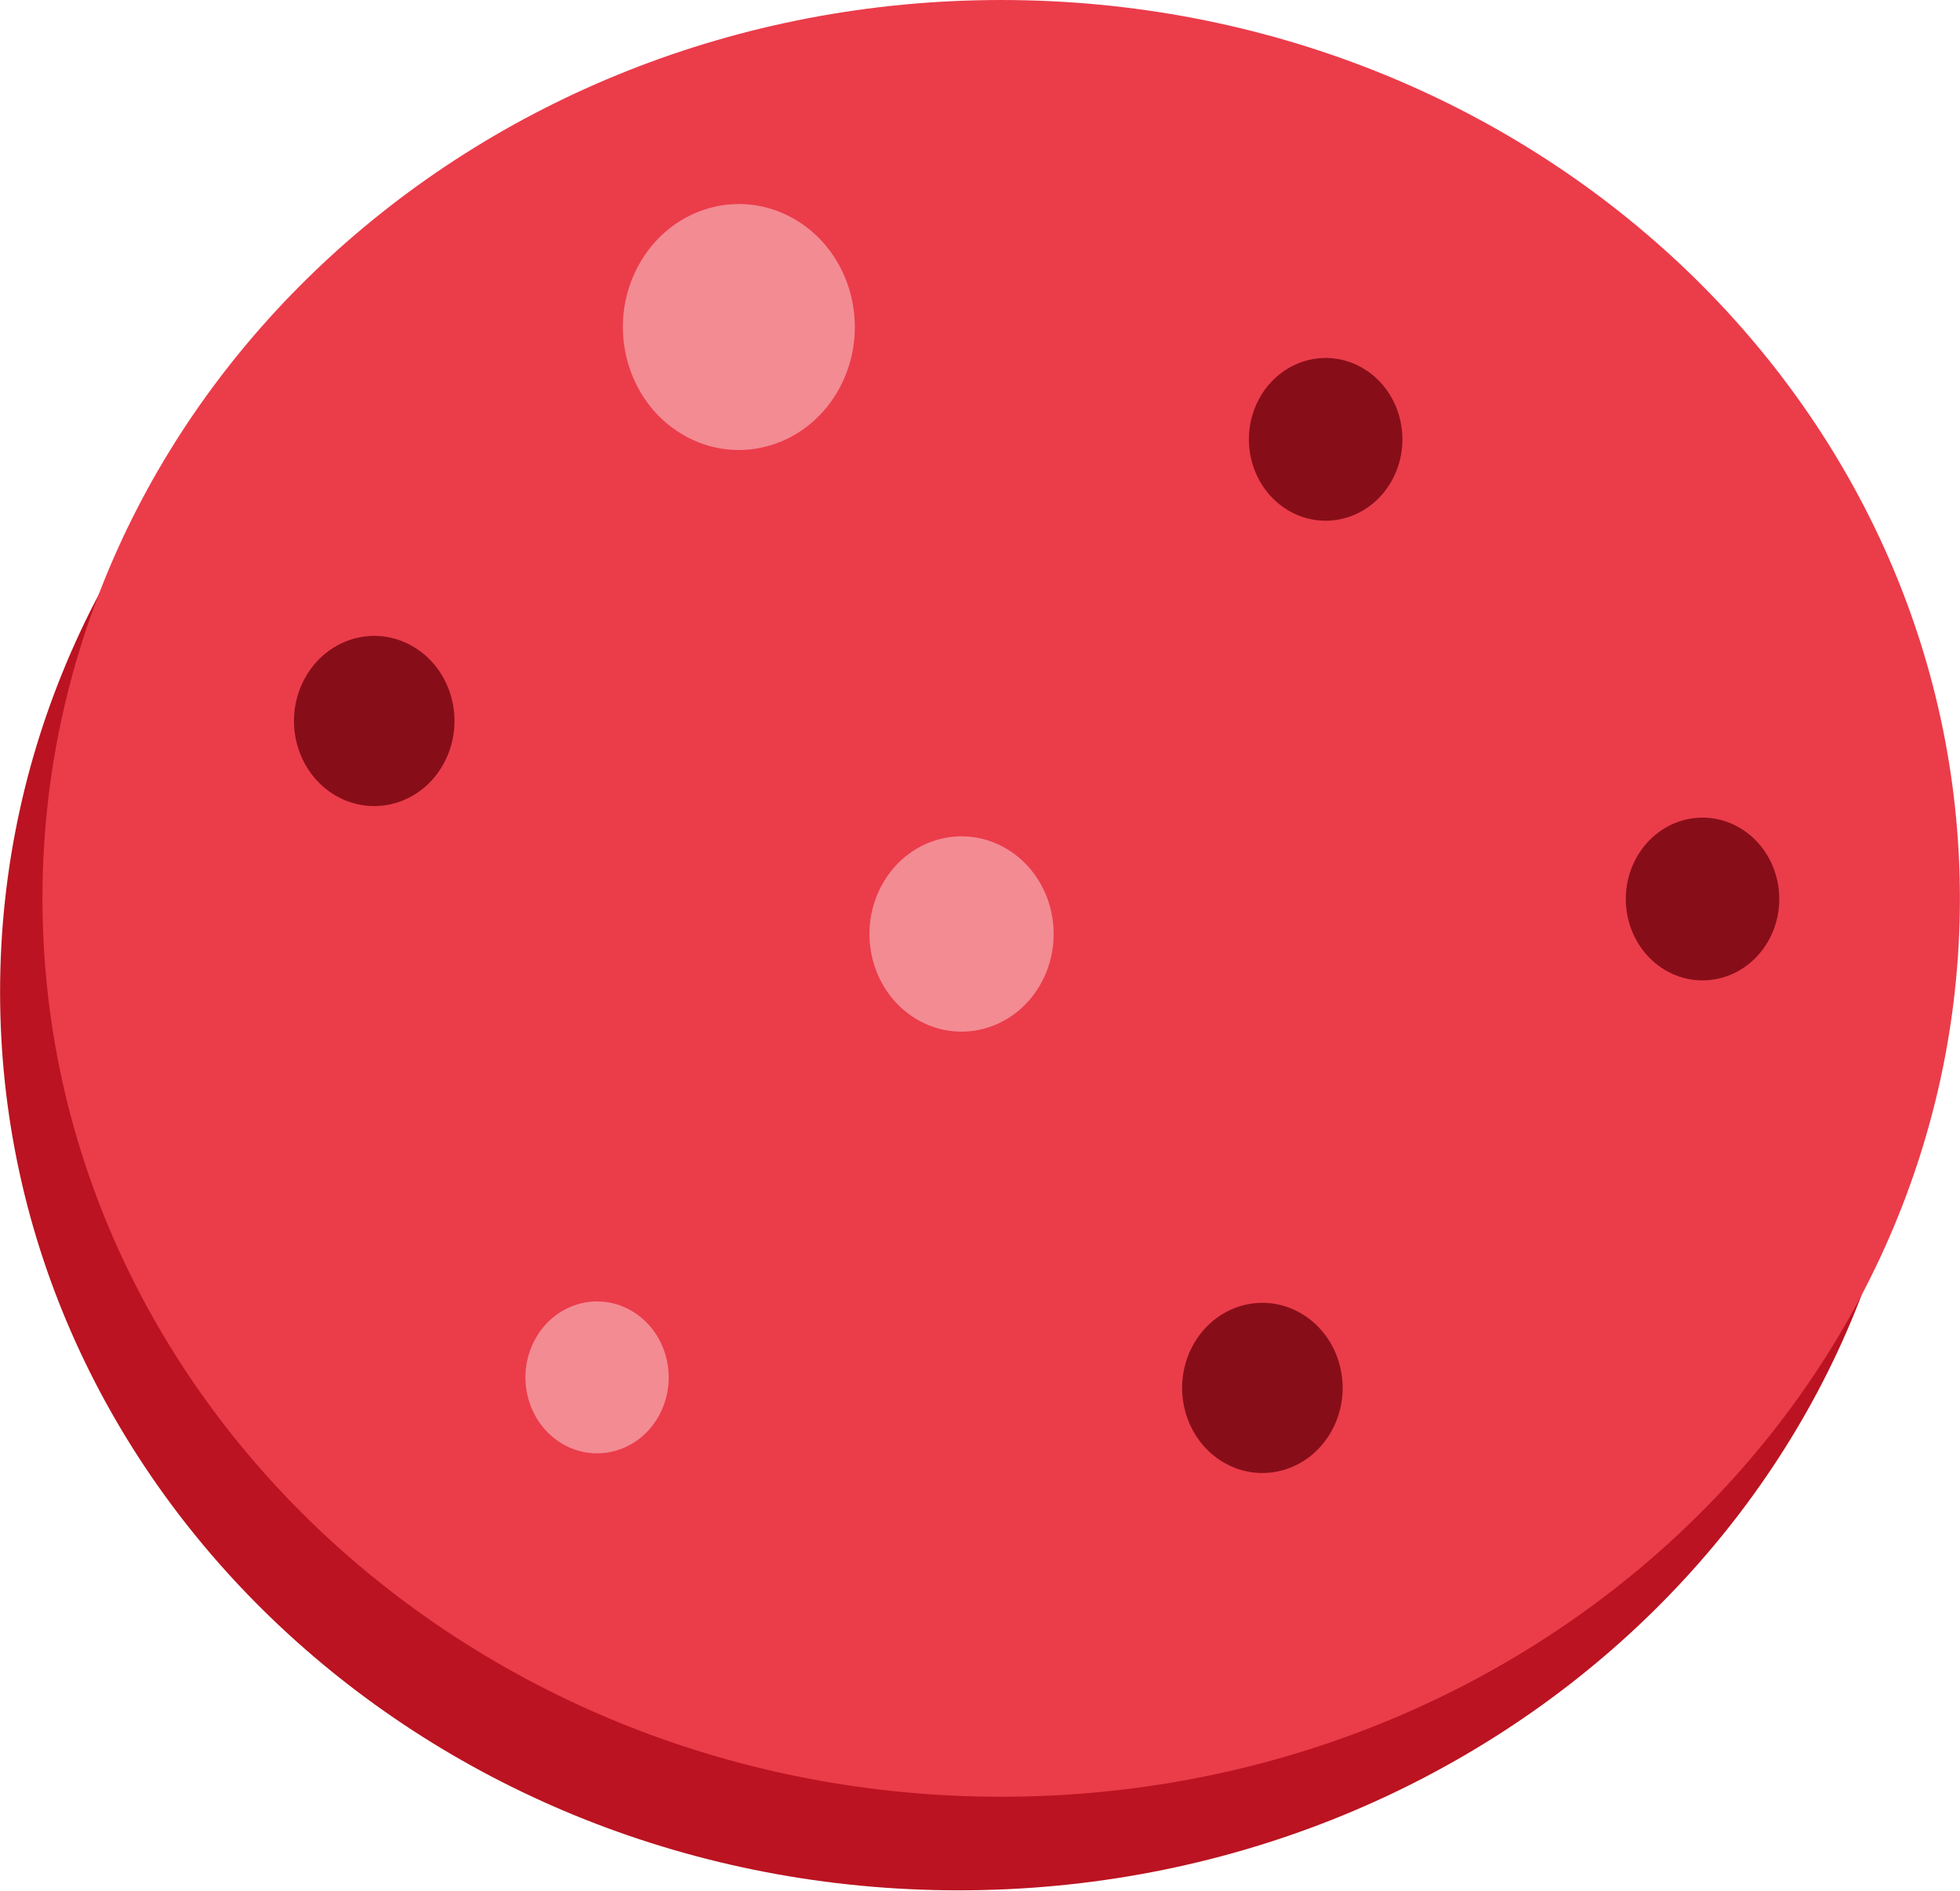
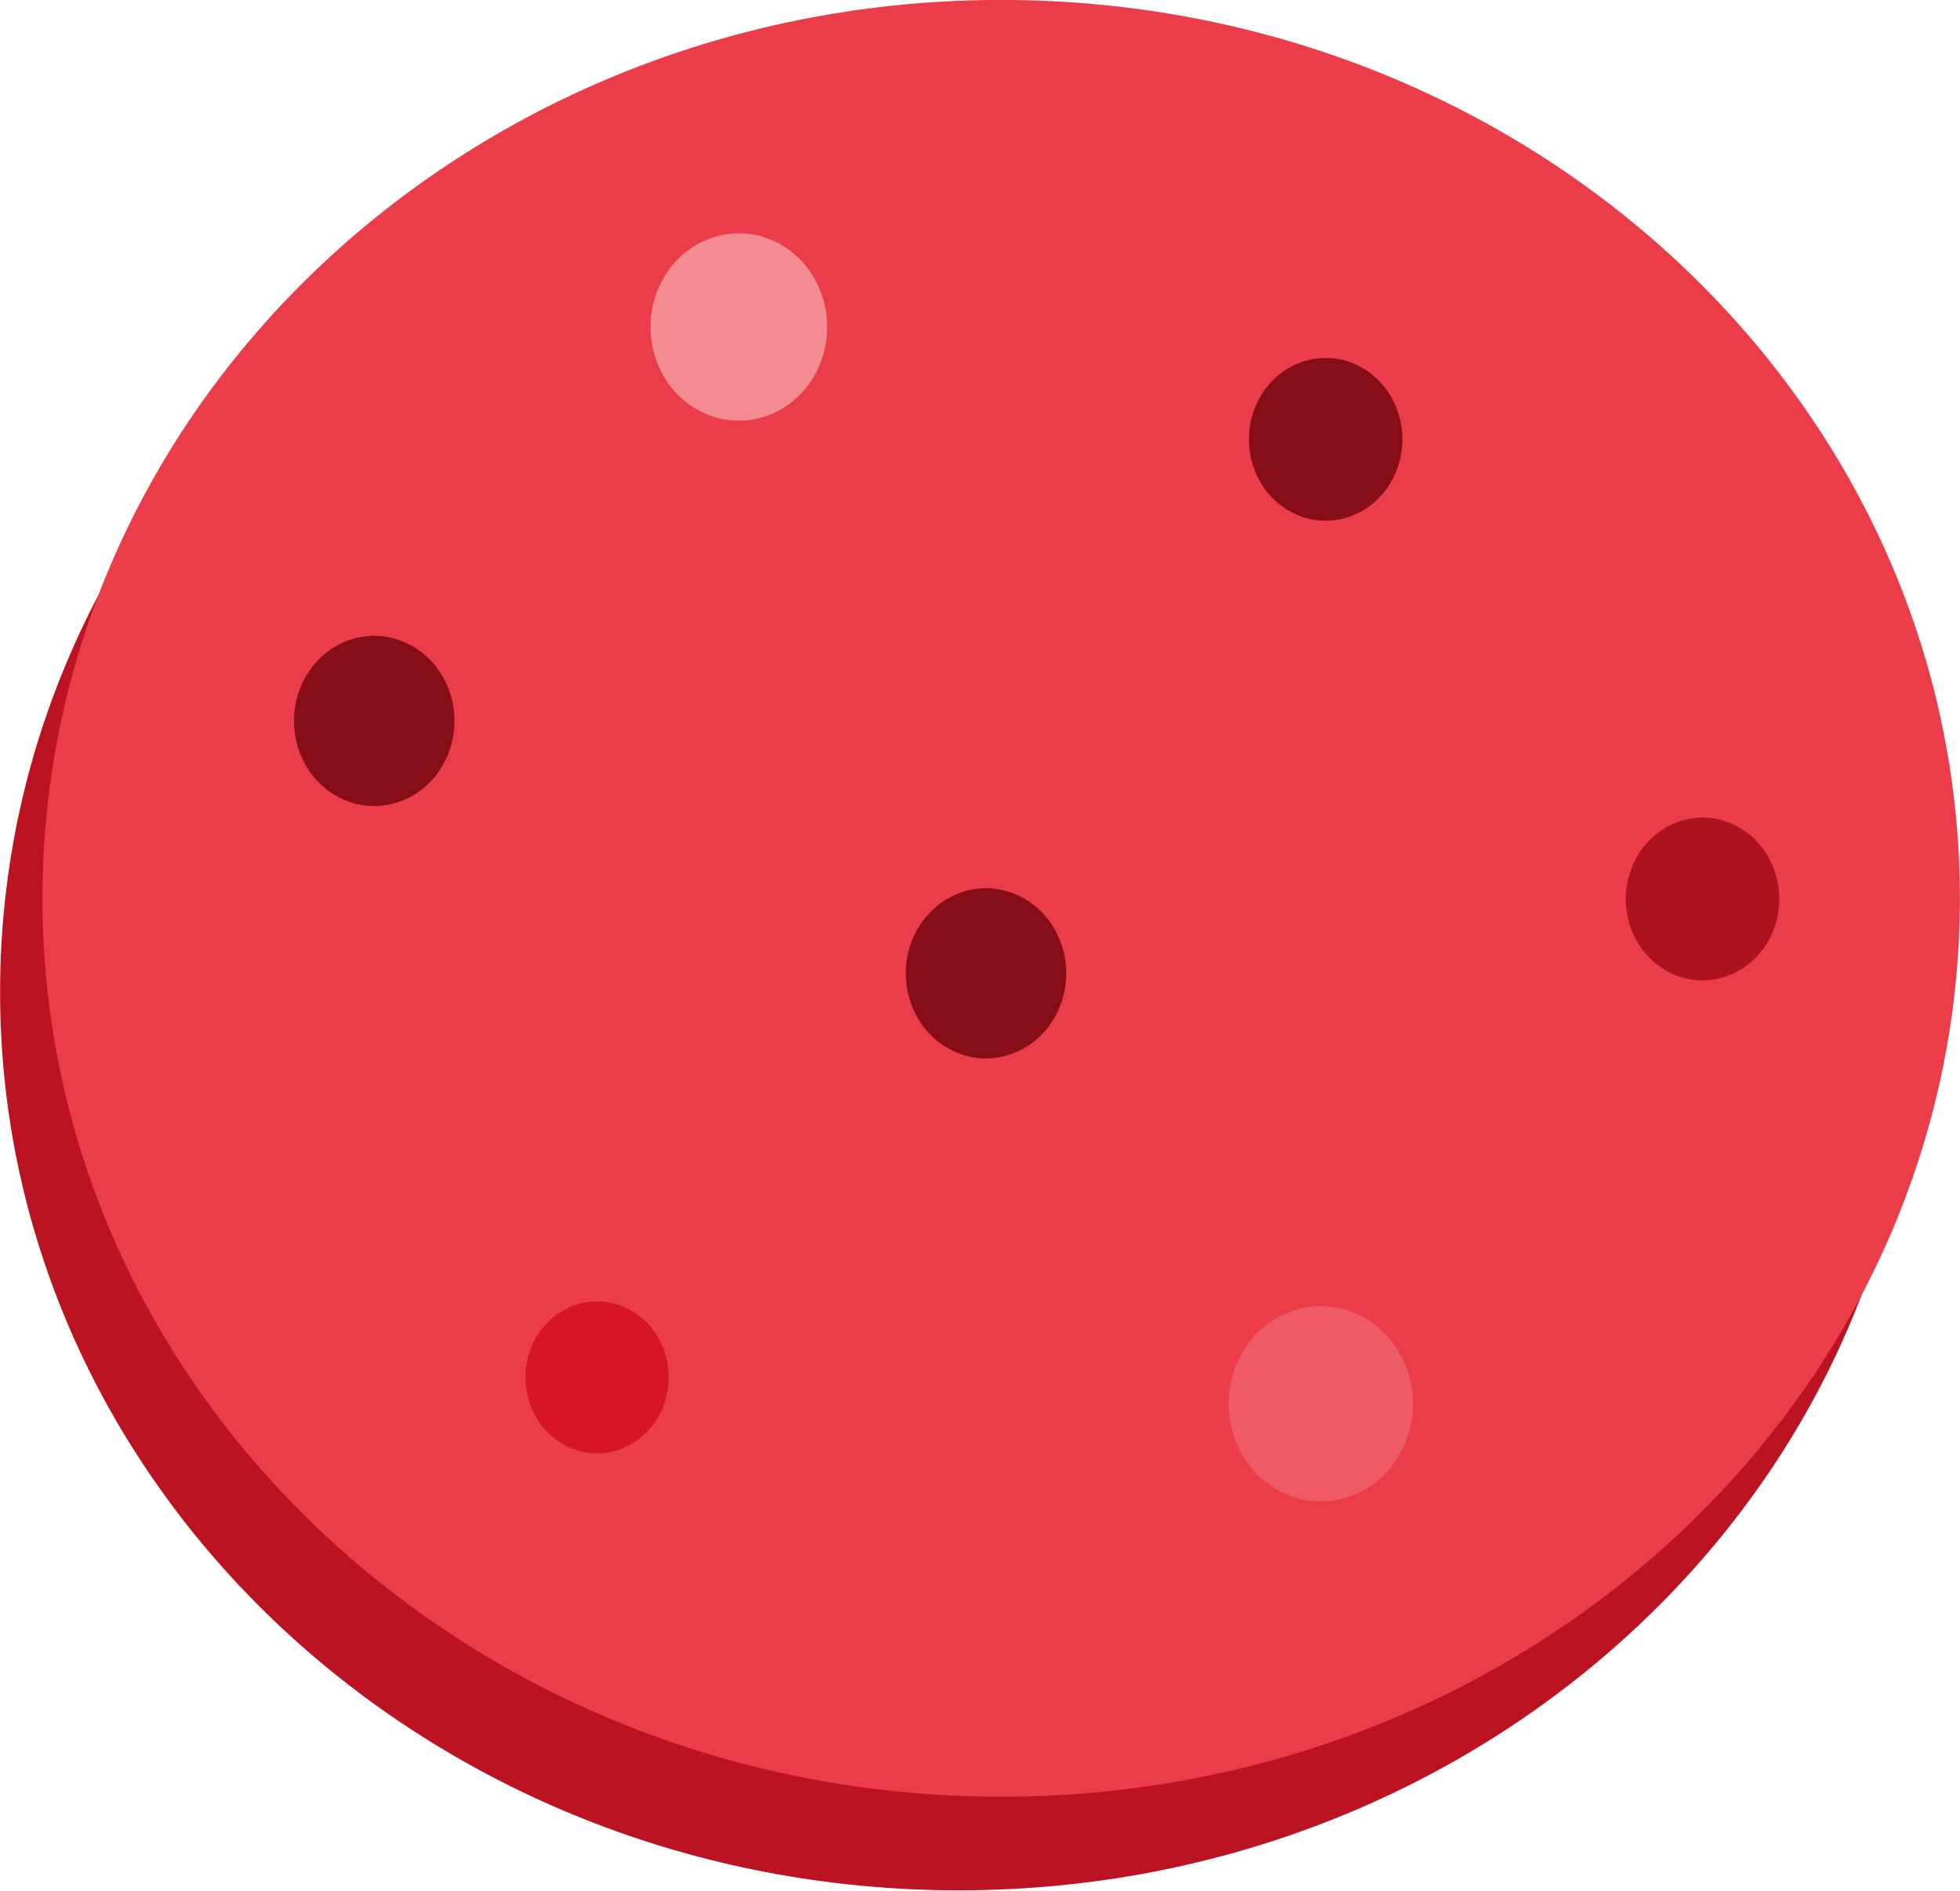
- <svg xmlns="http://www.w3.org/2000/svg" width="7.148mm" height="6.894mm" viewBox="0 0 25.327 24.429" id="svg26943" version="1.1">
-   <defs id="defs26945" />
-   <g id="layer1" transform="translate(-661.6223,-923.0049)">
-     <g id="g16845" transform="matrix(0.5683685,0,0,-0.6153758,686.4015,935.8241)" style="fill:#bb1321;fill-opacity:1">
+ <svg xmlns="http://www.w3.org/2000/svg" width="7.148mm" height="6.894mm" viewBox="0 0 25.327 24.429" id="svg6478" version="1.1">
+   <defs id="defs6480" />
+   <g id="layer1" transform="translate(772.6634,-1557.291)">
+     <g id="g16845" transform="matrix(0.5683685,0,0,-0.6153758,-747.8842,1570.11)" style="fill:#bb1321;fill-opacity:1">
      <path d="m 0,0 c 0,-10.419 -9.76,-18.866 -21.798,-18.866 -12.039,0 -21.799,8.447 -21.799,18.866 0,10.419 9.76,18.866 21.799,18.866 C -9.76,18.866 0,10.419 0,0" style="fill:#bb1321;fill-opacity:1;fill-rule:nonzero;stroke:none" id="path16847" />
    </g>
-     <g id="g16849" transform="matrix(0.5683685,0,0,-0.6153758,686.9491,934.6146)" style="fill:#eb3c4a;fill-opacity:1">
+     <g id="g16849" transform="matrix(0.5683685,0,0,-0.6153758,-747.3366,1568.9)" style="fill:#eb3c4a;fill-opacity:1">
      <path d="m 0,0 c 0,-10.419 -9.759,-18.866 -21.798,-18.866 -12.039,0 -21.799,8.447 -21.799,18.866 0,10.419 9.76,18.866 21.799,18.866 C -9.759,18.866 0,10.419 0,0" style="fill:#eb3c4a;fill-opacity:1;fill-rule:nonzero;stroke:none" id="path16851" />
    </g>
-     <g id="g15489-9-6" transform="matrix(0.2823729,0,0,-0.2993919,668.8864,941.6621)" style="fill:#f38b93;fill-opacity:1">
-       <path d="M 0,0 C -1.581,0.882 -2.148,2.879 -1.267,4.46 -0.385,6.041 1.612,6.608 3.193,5.726 4.774,4.845 5.341,2.848 4.46,1.267 3.578,-0.315 1.581,-0.882 0,0" style="fill:#f38b93;fill-opacity:1;fill-rule:nonzero;stroke:none" id="path15491-6-2" />
+     <g id="g15489-9-6" transform="matrix(0.2823729,0,0,-0.2993919,-765.3993,1575.948)" style="fill:#d61626;fill-opacity:1">
+       <path d="M 0,0 C -1.581,0.882 -2.148,2.879 -1.267,4.46 -0.385,6.041 1.612,6.608 3.193,5.726 4.774,4.845 5.341,2.848 4.46,1.267 3.578,-0.315 1.581,-0.882 0,0" style="fill:#d61626;fill-opacity:1;fill-rule:nonzero;stroke:none" id="path15491-6-2" />
    </g>
-     <g id="g15509-3-7" transform="matrix(0.2823729,0,0,-0.2993919,665.9525,933.2826)" style="fill:#870e18;fill-opacity:1">
+     <g id="g15509-3-7" transform="matrix(0.2823729,0,0,-0.2993919,-768.3332,1567.568)" style="fill:#870e18;fill-opacity:1">
      <path d="M 0,0 C -1.771,0.988 -2.407,3.225 -1.419,4.996 -0.431,6.768 1.806,7.403 3.577,6.415 5.349,5.427 5.984,3.191 4.996,1.419 4.008,-0.352 1.772,-0.988 0,0" style="fill:#870e18;fill-opacity:1;fill-rule:nonzero;stroke:none" id="path15511-7-3" />
    </g>
-     <g id="g15517-4-0" transform="matrix(0.2823729,0,0,-0.2993919,678.2698,929.6011)" style="fill:#870e18;fill-opacity:1">
+     <g id="g15517-4-0" transform="matrix(0.2823729,0,0,-0.2993919,-756.0159,1563.887)" style="fill:#870e18;fill-opacity:1">
      <path d="M 0,0 C -1.694,0.945 -2.302,3.084 -1.357,4.778 -0.412,6.473 1.727,7.08 3.421,6.135 5.115,5.191 5.723,3.051 4.778,1.357 3.834,-0.337 1.694,-0.945 0,0" style="fill:#870e18;fill-opacity:1;fill-rule:nonzero;stroke:none" id="path15519-4-0" />
    </g>
-     <g id="g15533-1-4" transform="matrix(0.2823729,0,0,-0.2993919,673.4678,936.1769)" style="fill:#f38b93;fill-opacity:1">
-       <path d="m 0,0 c -2.033,1.134 -2.762,3.701 -1.628,5.734 1.133,2.033 3.7,2.762 5.733,1.628 C 6.138,6.229 6.868,3.662 5.734,1.629 4.6,-0.405 2.033,-1.134 0,0" style="fill:#f38b93;fill-opacity:1;fill-rule:nonzero;stroke:none" id="path15535-9-2" />
+     <g id="g15533-1-4" transform="matrix(0.2823729,0,0,-0.2993919,-756.1751,1576.534)" style="fill:#ee5a65;fill-opacity:1">
+       <path d="m 0,0 c -2.033,1.134 -2.762,3.701 -1.628,5.734 1.133,2.033 3.7,2.762 5.733,1.628 C 6.138,6.229 6.868,3.662 5.734,1.629 4.6,-0.405 2.033,-1.134 0,0" style="fill:#ee5a65;fill-opacity:1;fill-rule:nonzero;stroke:none" id="path15535-9-2" />
    </g>
-     <g id="g15545-4-1" transform="matrix(0.2823729,0,0,-0.2993919,670.4396,928.6189)" style="fill:#f38b93;fill-opacity:1">
+     <g id="g15545-4-1" transform="matrix(0.2150942,0,0,-0.2280583,-763.6722,1562.574)" style="fill:#f38b93;fill-opacity:1">
      <path d="M 0,0 C -2.56,1.427 -3.478,4.66 -2.051,7.22 -0.623,9.781 2.61,10.699 5.17,9.271 7.73,7.844 8.648,4.611 7.22,2.051 5.793,-0.509 2.56,-1.428 0,0" style="fill:#f38b93;fill-opacity:1;fill-rule:nonzero;stroke:none" id="path15547-4-4" />
    </g>
-     <g id="g15557-7-2" transform="matrix(0.2823729,0,0,-0.2993919,677.43,941.9014)" style="fill:#870e18;fill-opacity:1">
+     <g id="g15557-7-2" transform="matrix(0.2823729,0,0,-0.2993919,-760.4271,1570.83)" style="fill:#870e18;fill-opacity:1">
      <path d="M 0,0 C -1.771,0.988 -2.407,3.225 -1.419,4.996 -0.431,6.768 1.806,7.403 3.577,6.415 5.349,5.427 5.984,3.191 4.996,1.419 4.008,-0.352 1.772,-0.988 0,0" style="fill:#870e18;fill-opacity:1;fill-rule:nonzero;stroke:none" id="path15559-1-7" />
    </g>
-     <g id="g15565-7-0" transform="matrix(0.2823729,0,0,-0.2993919,683.1402,935.5413)" style="fill:#870e18;fill-opacity:1">
-       <path d="M 0,0 C -1.694,0.945 -2.302,3.084 -1.357,4.778 -0.412,6.473 1.727,7.08 3.421,6.135 5.115,5.191 5.723,3.051 4.778,1.357 3.833,-0.337 1.694,-0.945 0,0" style="fill:#870e18;fill-opacity:1;fill-rule:nonzero;stroke:none" id="path15567-5-3" />
+     <g id="g15565-7-0" transform="matrix(0.2823729,0,0,-0.2993919,-751.1455,1569.827)" style="fill:#ad121f;fill-opacity:1">
+       <path d="M 0,0 C -1.694,0.945 -2.302,3.084 -1.357,4.778 -0.412,6.473 1.727,7.08 3.421,6.135 5.115,5.191 5.723,3.051 4.778,1.357 3.833,-0.337 1.694,-0.945 0,0" style="fill:#ad121f;fill-opacity:1;fill-rule:nonzero;stroke:none" id="path15567-5-3" />
    </g>
  </g>
</svg>
